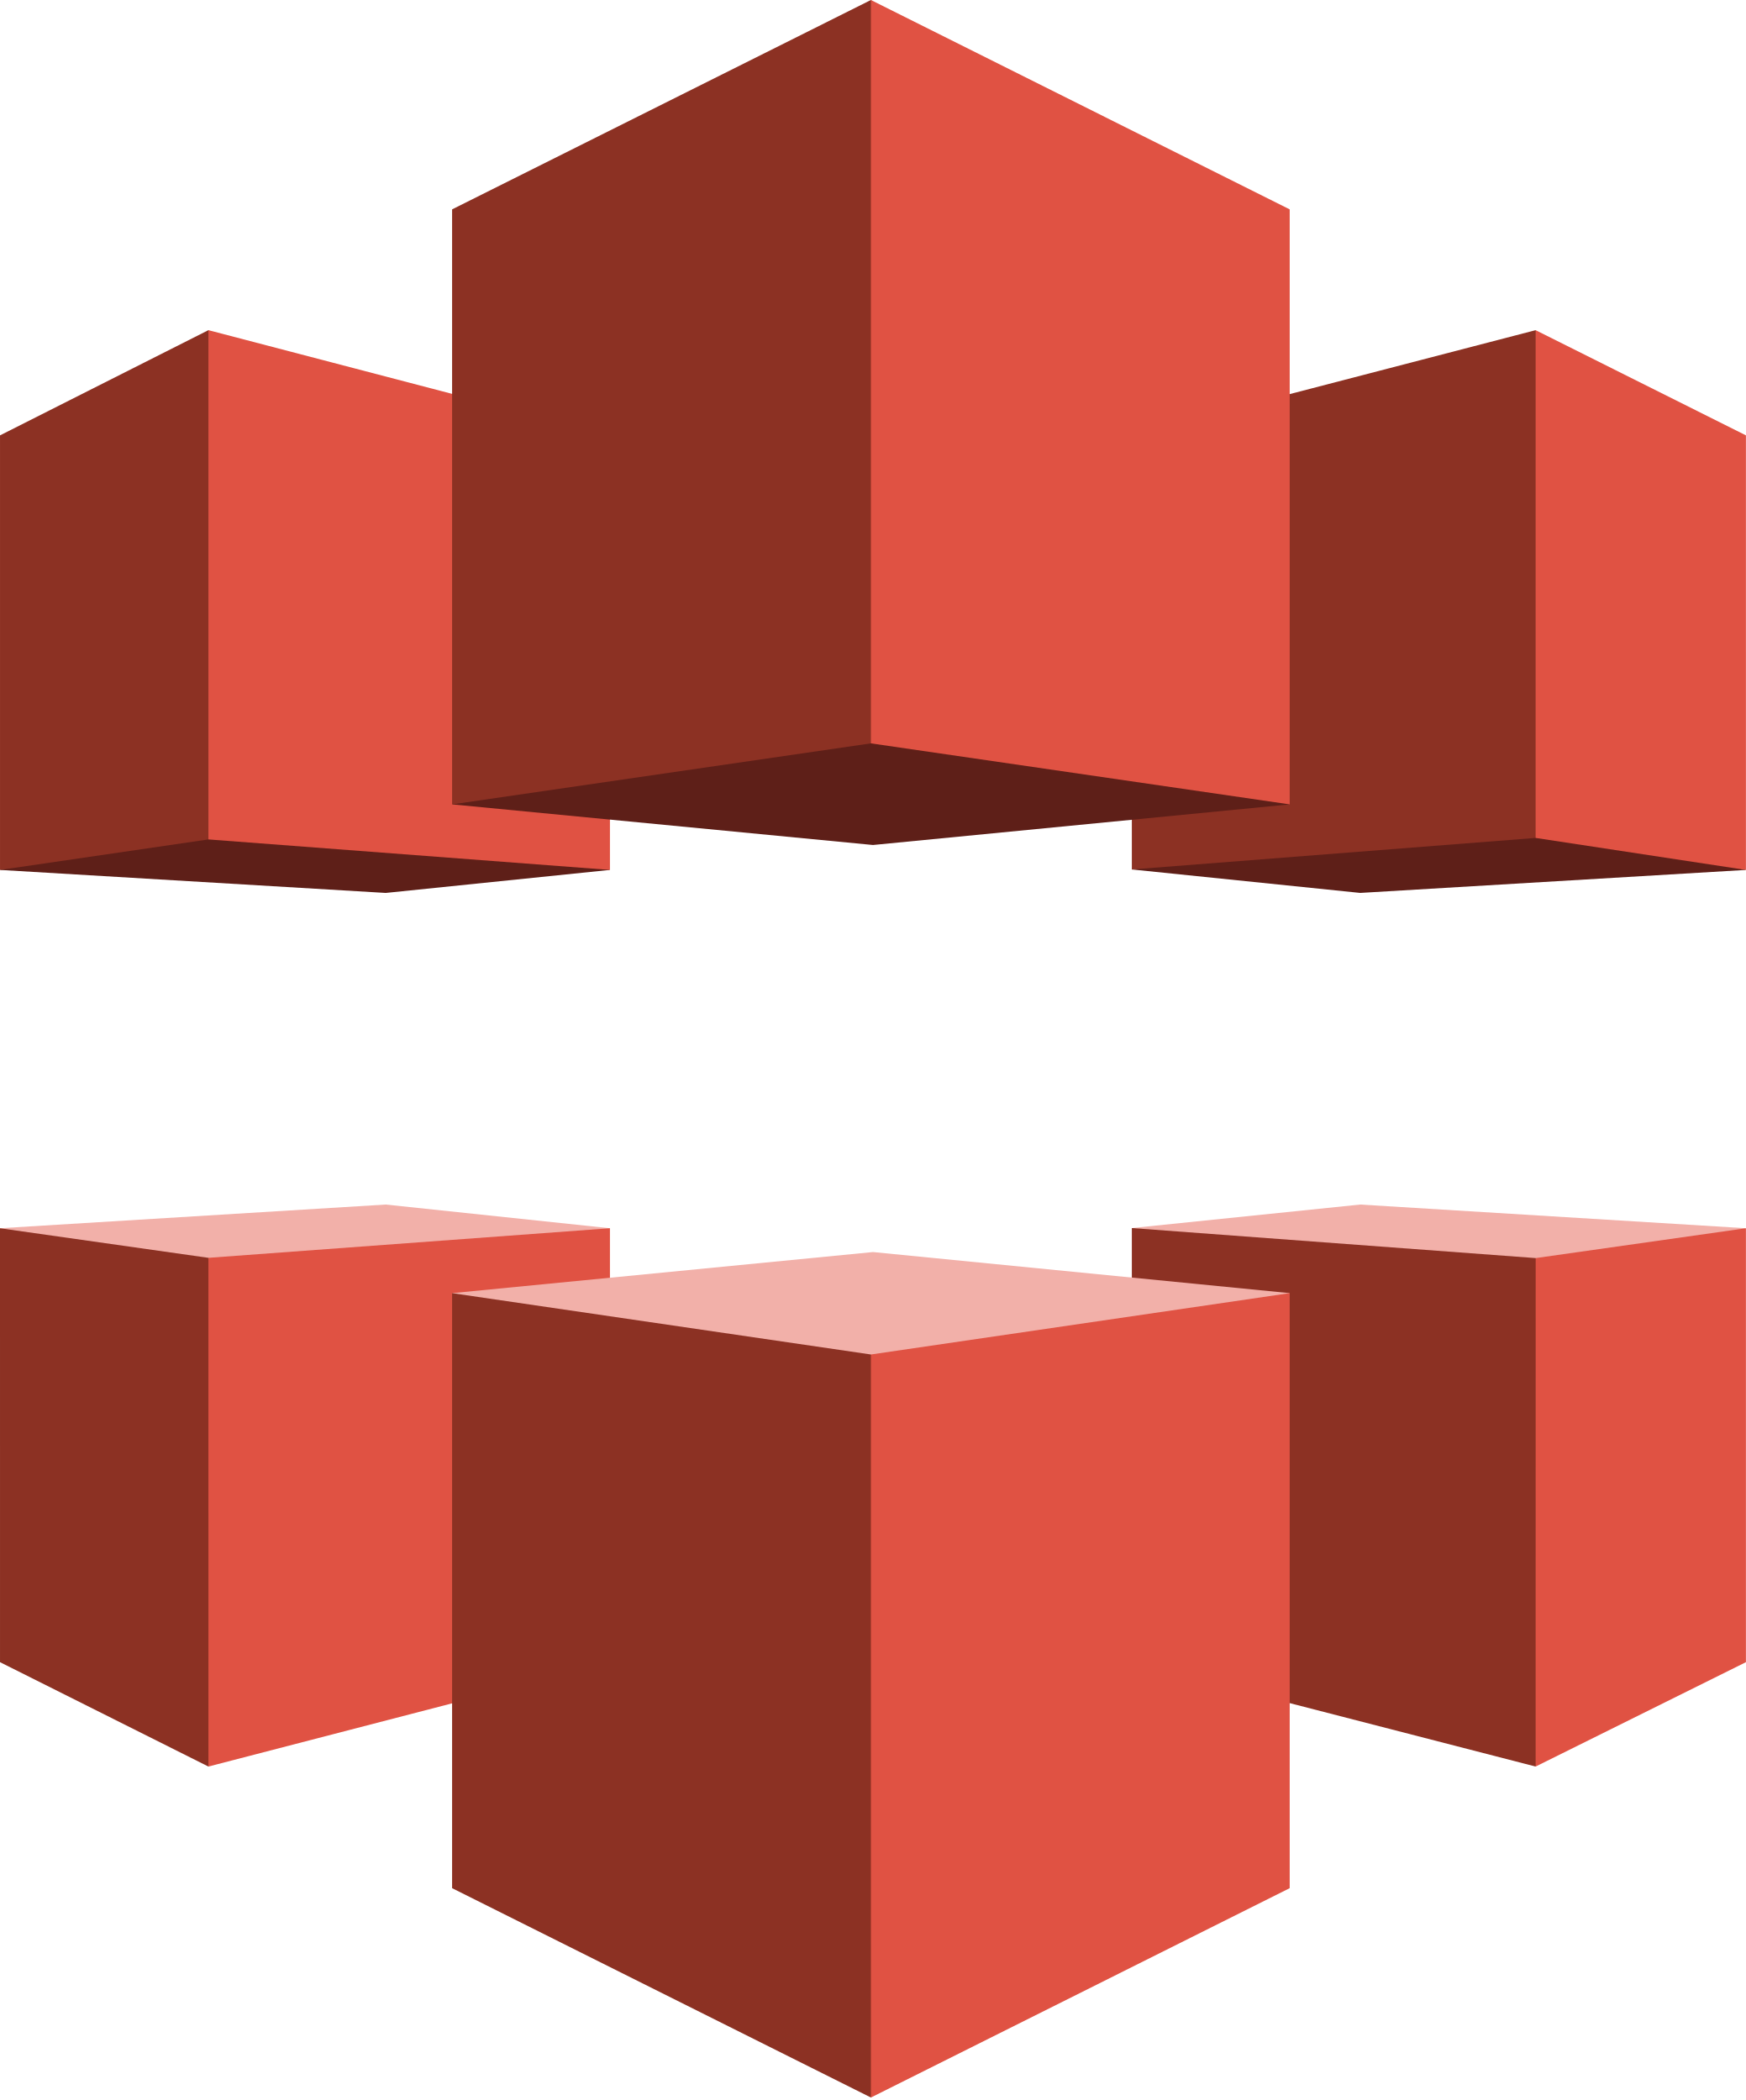
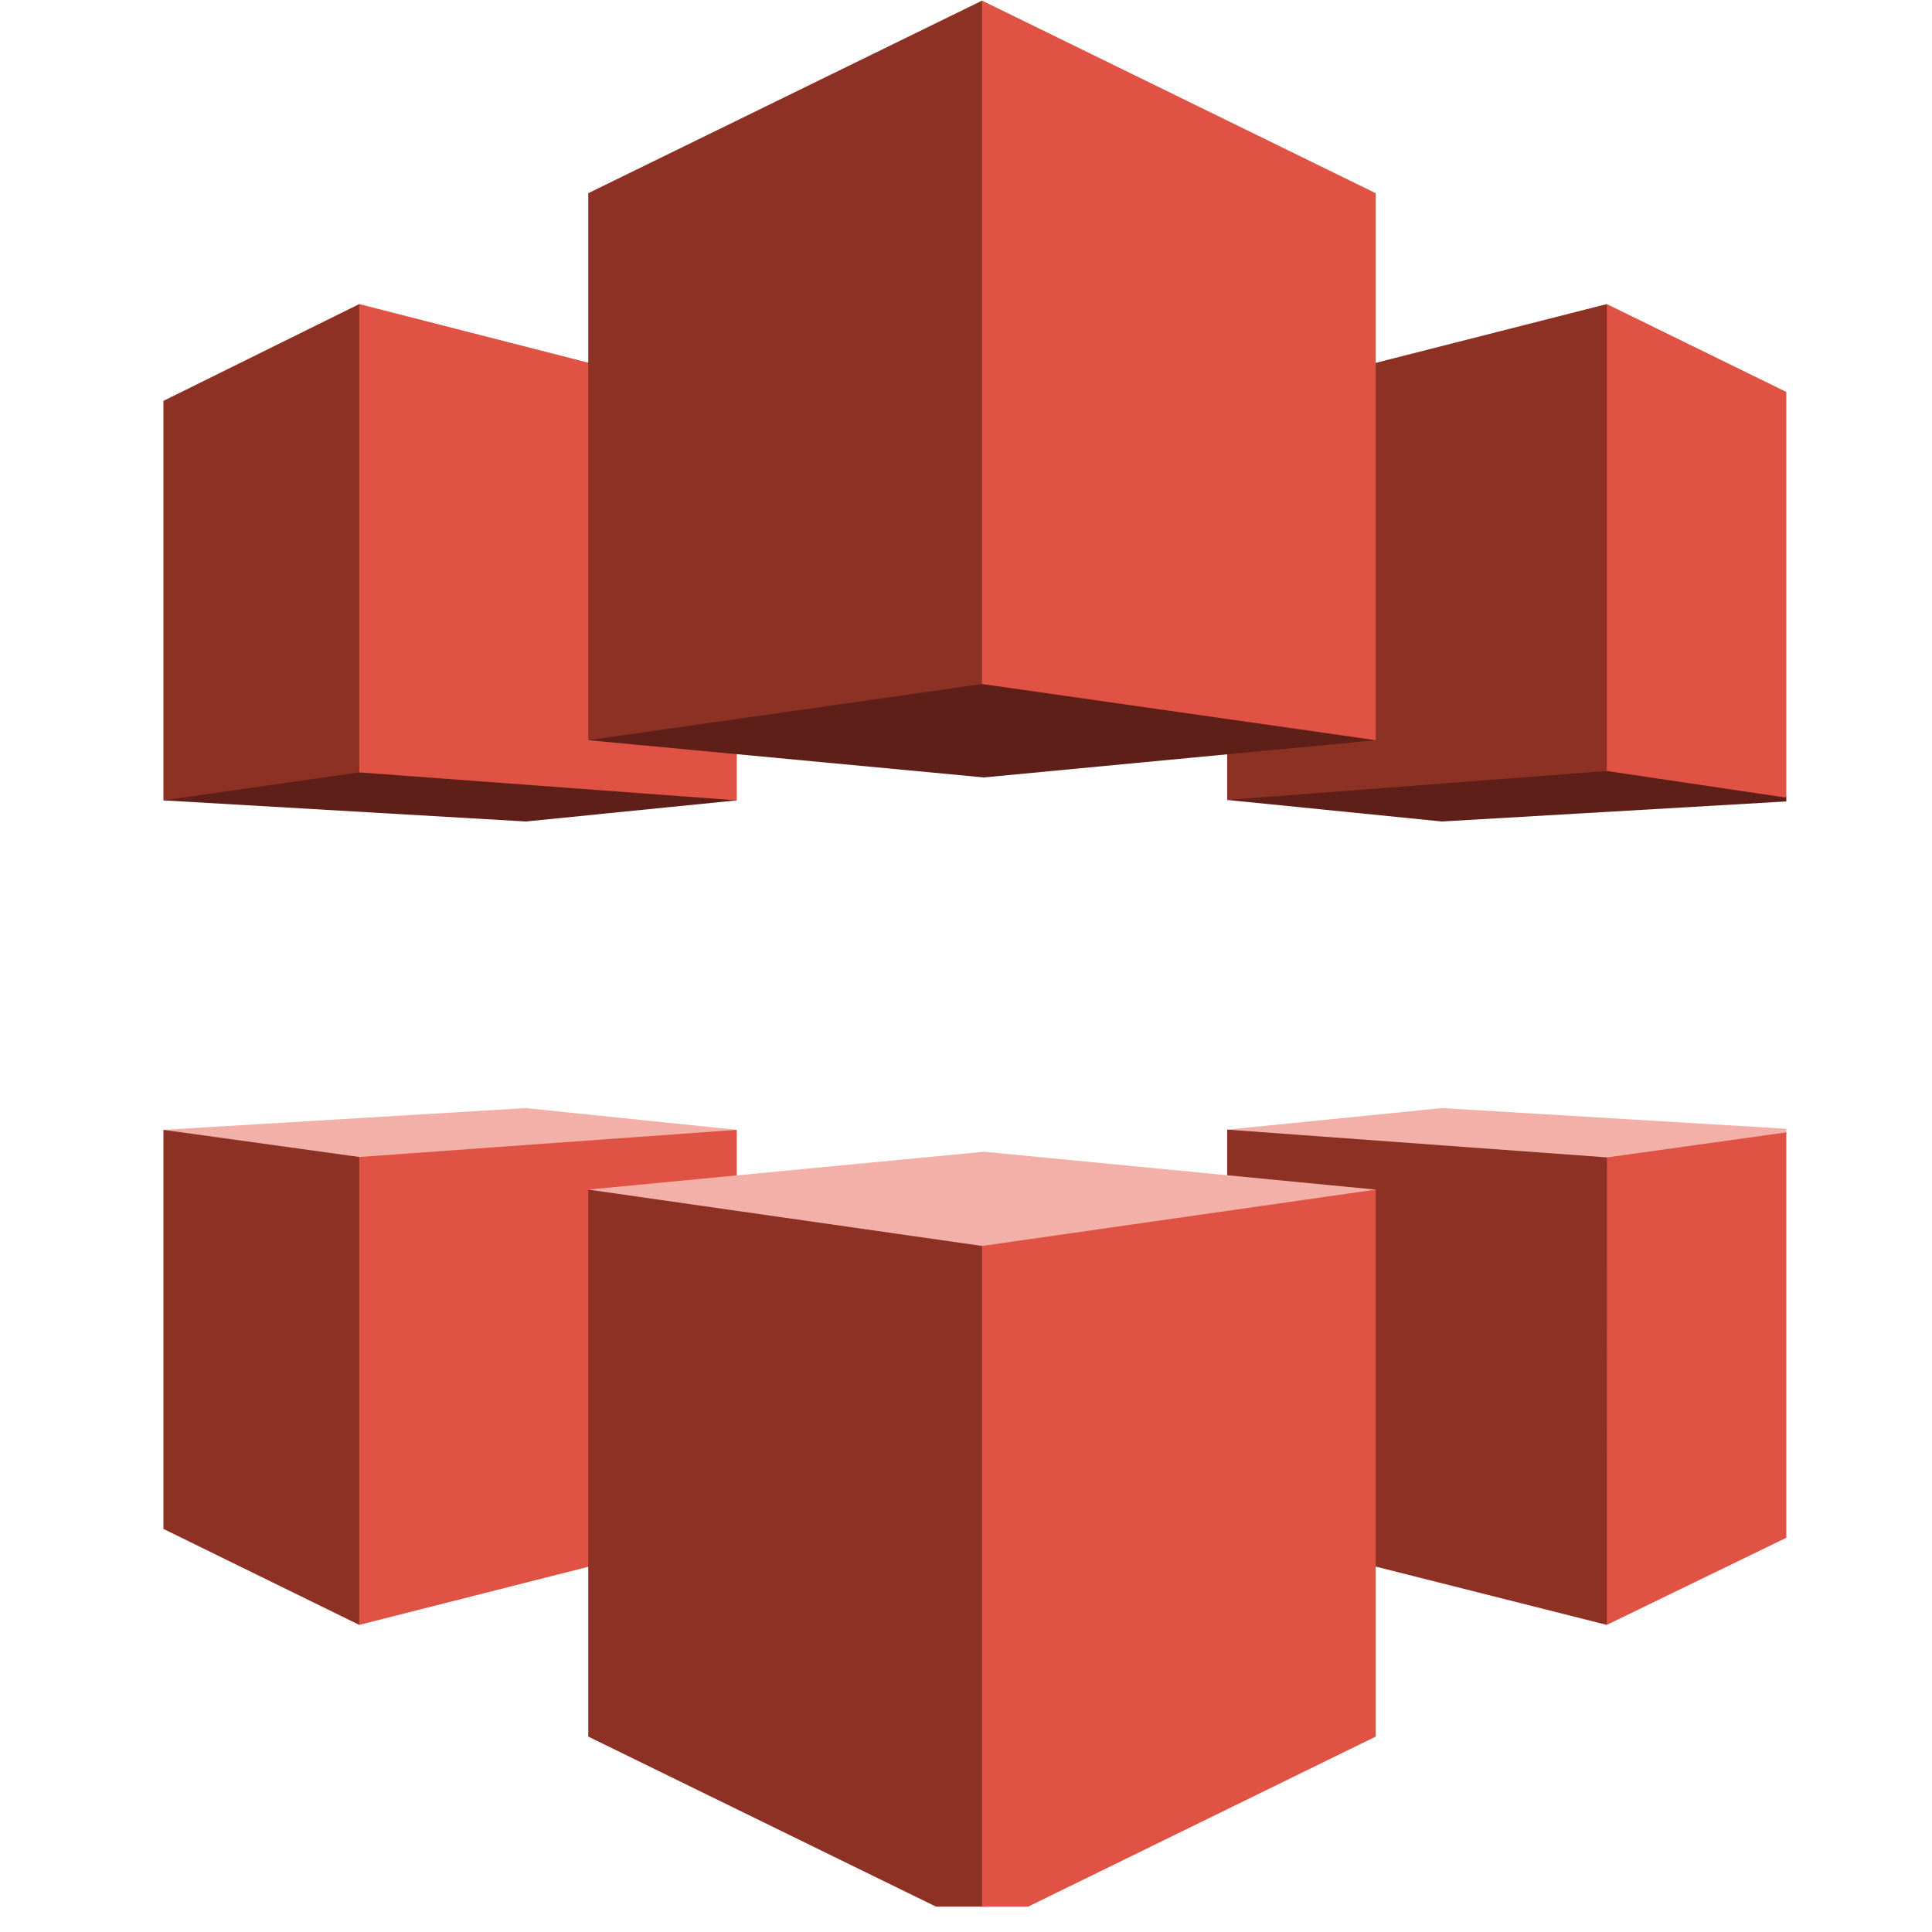
- <svg xmlns="http://www.w3.org/2000/svg" width="256px" height="308px" viewBox="0 0 256 308" version="1.1" preserveAspectRatio="xMidYMid">
-   <g>
-     <g transform="translate(165, 48)">
-       <path d="M1.01,79.465 L60.212,73.151 L90.888,79.52 L90.999,79.588 L34.441,82.962 L0.957,79.52 L1.01,79.465 L1.01,79.465 Z" fill="#5E1F18" />
-       <path d="M0.958,79.521 L60.162,74.896 L60.569,74.303 L60.571,1.259 L60.164,0.424 L0.958,15.821 L0.958,79.521" fill="#8C3123" />
-       <path d="M91,79.59 L60.162,74.896 L60.164,0.424 L90.999,15.852 L91,79.59" fill="#E05243" />
+ <svg xmlns="http://www.w3.org/2000/svg" width="37.5pt" height="37.5pt" viewBox="0 0 37.5 37.5" version="1.2">
+   <defs>
+     <clipPath id="clip1">
+       <path d="M 23 14 L 34.672 14 L 34.672 16 L 23 16 Z M 23 14 " />
+     </clipPath>
+     <clipPath id="clip2">
+       <path d="M 31 5 L 34.672 5 L 34.672 16 L 31 16 Z M 31 5 " />
+     </clipPath>
+     <clipPath id="clip3">
+       <path d="M 23 21 L 34.672 21 L 34.672 23 L 23 23 Z M 23 21 " />
+     </clipPath>
+     <clipPath id="clip4">
+       <path d="M 31 21 L 34.672 21 L 34.672 32 L 31 32 Z M 31 21 " />
+     </clipPath>
+     <clipPath id="clip5">
+       <path d="M 3.172 14 L 15 14 L 15 16 L 3.172 16 Z M 3.172 14 " />
+     </clipPath>
+     <clipPath id="clip6">
+       <path d="M 3.172 5 L 8 5 L 8 16 L 3.172 16 Z M 3.172 5 " />
+     </clipPath>
+     <clipPath id="clip7">
+       <path d="M 3.172 21 L 15 21 L 15 23 L 3.172 23 Z M 3.172 21 " />
+     </clipPath>
+     <clipPath id="clip8">
+       <path d="M 3.172 21 L 8 21 L 8 32 L 3.172 32 Z M 3.172 21 " />
+     </clipPath>
+     <clipPath id="clip9">
+       <path d="M 11 23 L 20 23 L 20 37.008 L 11 37.008 Z M 11 23 " />
+     </clipPath>
+     <clipPath id="clip10">
+       <path d="M 19 23 L 27 23 L 27 37.008 L 19 37.008 Z M 19 23 " />
+     </clipPath>
+   </defs>
+   <g id="surface1">
+     <g clip-path="url(#clip1)" clip-rule="nonzero">
+       <path style=" stroke:none;fill-rule:nonzero;fill:rgb(36.859%,12.16%,9.409%);fill-opacity:1;" d="M 23.828 15.52 L 31.195 14.754 L 35.012 15.527 L 35.027 15.535 L 27.988 15.945 L 23.82 15.527 Z M 23.828 15.52 " />
    </g>
-     <g transform="translate(165, 176)">
-       <path d="M0.958,4.115 L1.823,4.721 L60.172,8.68 L89.944,4.721 L90.999,4.142 L34.442,0.667 L0.958,4.115" fill="#F2B0A9" />
-       <path d="M0.958,4.115 L60.172,8.52 L60.355,8.766 L60.31,82.708 L60.164,83.094 L0.958,67.819 L0.958,4.115" fill="#8C3123" />
-       <path d="M90.999,4.142 L60.172,8.52 L60.164,83.094 L90.999,67.785 L90.999,4.142" fill="#E05243" />
+     <path style=" stroke:none;fill-rule:nonzero;fill:rgb(54.9%,19.22%,13.73%);fill-opacity:1;" d="M 23.82 15.527 L 31.188 14.965 L 31.238 14.895 L 31.238 6.004 L 31.188 5.902 L 23.82 7.777 L 23.82 15.527 " />
+     <g clip-path="url(#clip2)" clip-rule="nonzero">
+       <path style=" stroke:none;fill-rule:nonzero;fill:rgb(87.839%,32.159%,26.27%);fill-opacity:1;" d="M 35.027 15.535 L 31.188 14.965 L 31.188 5.902 L 35.027 7.781 L 35.027 15.535 " />
    </g>
-     <g transform="translate(0, 48)">
-       <path d="M89.119,79.408 L30.589,74.394 L0.195,79.439 L0.002,79.59 L56.559,82.964 L89.433,79.588 L89.119,79.408 Z" fill="#5E1F18" />
-       <path d="M0.002,79.59 L30.559,75.116 L31.458,74.479 L31.458,1.279 L30.559,0.424 L0.002,15.855 L0.002,79.59" fill="#8C3123" />
-       <path d="M89.433,79.588 L30.559,75.116 L30.559,0.424 L89.436,15.821 L89.433,79.588" fill="#E05243" />
+     <g clip-path="url(#clip3)" clip-rule="nonzero">
+       <path style=" stroke:none;fill-rule:nonzero;fill:rgb(94.899%,69.019%,66.269%);fill-opacity:1;" d="M 23.82 21.926 L 23.93 22 L 31.191 22.484 L 34.895 22 L 35.027 21.93 L 27.988 21.508 L 23.82 21.926 " />
    </g>
-     <g transform="translate(0, 176)">
-       <path d="M89.433,4.142 L88.082,5.127 L30.559,9.44 L0.976,5.127 L0,4.142 L56.559,0.667 L89.433,4.142" fill="#F2B0A9" />
-       <path d="M0,4.142 L30.558,8.482 L31.335,9.434 L31.418,81.767 L30.559,83.094 L0.002,67.785 L0,4.142" fill="#8C3123" />
-       <path d="M89.433,4.142 L30.558,8.482 L30.559,83.094 L89.433,67.819 L89.433,4.142" fill="#E05243" />
+     <path style=" stroke:none;fill-rule:nonzero;fill:rgb(54.9%,19.22%,13.73%);fill-opacity:1;" d="M 23.82 21.926 L 31.191 22.465 L 31.211 22.492 L 31.207 31.488 L 31.188 31.539 L 23.82 29.68 L 23.82 21.926 " />
+     <g clip-path="url(#clip4)" clip-rule="nonzero">
+       <path style=" stroke:none;fill-rule:nonzero;fill:rgb(87.839%,32.159%,26.27%);fill-opacity:1;" d="M 35.027 21.93 L 31.191 22.465 L 31.188 31.539 L 35.027 29.676 L 35.027 21.93 " />
    </g>
-     <g transform="translate(66, 183)">
-       <path d="M123.104,6.66 L62.001,0.634 L0.289,6.661 L1.159,7.396 L61.7,17.013 L122.233,7.396 L123.104,6.66" fill="#F2B0A9" />
-       <path d="M0.289,6.661 L61.7,15.659 L62.323,16.492 L62.402,123.451 L61.7,124.637 L0.289,93.931 L0.289,6.661" fill="#8C3123" />
-       <path d="M123.104,6.66 L61.7,15.659 L61.7,124.637 L123.105,93.931 L123.104,6.66" fill="#E05243" />
+     <g clip-path="url(#clip5)" clip-rule="nonzero">
+       <path style=" stroke:none;fill-rule:nonzero;fill:rgb(36.859%,12.16%,9.409%);fill-opacity:1;" d="M 14.262 15.516 L 6.977 14.906 L 3.195 15.52 L 3.172 15.535 L 10.207 15.945 L 14.301 15.535 Z M 14.262 15.516 " />
    </g>
-     <g transform="translate(66, 0)">
-       <path d="M62.001,123.933 L0.289,117.975 L0.448,117.884 L61.697,108.382 L122.919,117.906 L123.105,117.975 L62.001,123.933 L62.001,123.933 Z" fill="#5E1F18" />
-       <path d="M0.289,117.975 L61.7,109.026 L61.994,108.758 L61.858,0.165 L61.7,0 L0.289,30.709 L0.289,117.975" fill="#8C3123" />
-       <path d="M123.105,117.975 L61.7,109.026 L61.7,0 L123.105,30.709 L123.105,117.975" fill="#E05243" />
+     <g clip-path="url(#clip6)" clip-rule="nonzero">
+       <path style=" stroke:none;fill-rule:nonzero;fill:rgb(54.9%,19.22%,13.73%);fill-opacity:1;" d="M 3.172 15.535 L 6.973 14.992 L 7.086 14.914 L 7.086 6.008 L 6.973 5.902 L 3.172 7.781 L 3.172 15.535 " />
    </g>
+     <path style=" stroke:none;fill-rule:nonzero;fill:rgb(87.839%,32.159%,26.27%);fill-opacity:1;" d="M 14.301 15.535 L 6.973 14.992 L 6.973 5.902 L 14.301 7.777 L 14.301 15.535 " />
+     <g clip-path="url(#clip7)" clip-rule="nonzero">
+       <path style=" stroke:none;fill-rule:nonzero;fill:rgb(94.899%,69.019%,66.269%);fill-opacity:1;" d="M 14.301 21.93 L 14.133 22.051 L 6.973 22.574 L 3.293 22.051 L 3.172 21.93 L 10.207 21.508 L 14.301 21.93 " />
+     </g>
+     <g clip-path="url(#clip8)" clip-rule="nonzero">
+       <path style=" stroke:none;fill-rule:nonzero;fill:rgb(54.9%,19.22%,13.73%);fill-opacity:1;" d="M 3.172 21.93 L 6.973 22.457 L 7.07 22.574 L 7.078 31.375 L 6.973 31.539 L 3.172 29.676 L 3.172 21.93 " />
+     </g>
+     <path style=" stroke:none;fill-rule:nonzero;fill:rgb(87.839%,32.159%,26.27%);fill-opacity:1;" d="M 14.301 21.93 L 6.973 22.457 L 6.973 31.539 L 14.301 29.68 L 14.301 21.93 " />
+     <path style=" stroke:none;fill-rule:nonzero;fill:rgb(94.899%,69.019%,66.269%);fill-opacity:1;" d="M 26.703 23.09 L 19.098 22.355 L 11.418 23.09 L 11.527 23.18 L 19.062 24.348 L 26.594 23.18 L 26.703 23.09 " />
+     <g clip-path="url(#clip9)" clip-rule="nonzero">
+       <path style=" stroke:none;fill-rule:nonzero;fill:rgb(54.9%,19.22%,13.73%);fill-opacity:1;" d="M 11.418 23.09 L 19.062 24.184 L 19.137 24.285 L 19.148 37.301 L 19.062 37.445 L 11.418 33.707 L 11.418 23.09 " />
+     </g>
+     <g clip-path="url(#clip10)" clip-rule="nonzero">
+       <path style=" stroke:none;fill-rule:nonzero;fill:rgb(87.839%,32.159%,26.27%);fill-opacity:1;" d="M 26.703 23.09 L 19.062 24.184 L 19.062 37.445 L 26.703 33.707 L 26.703 23.09 " />
+     </g>
+     <path style=" stroke:none;fill-rule:nonzero;fill:rgb(36.859%,12.16%,9.409%);fill-opacity:1;" d="M 19.098 15.09 L 11.418 14.367 L 11.438 14.355 L 19.059 13.199 L 26.68 14.359 L 26.703 14.367 Z M 19.098 15.09 " />
+     <path style=" stroke:none;fill-rule:nonzero;fill:rgb(54.9%,19.22%,13.73%);fill-opacity:1;" d="M 11.418 14.367 L 19.062 13.277 L 19.098 13.246 L 19.082 0.031 L 19.062 0.012 L 11.418 3.75 L 11.418 14.367 " />
+     <path style=" stroke:none;fill-rule:nonzero;fill:rgb(87.839%,32.159%,26.27%);fill-opacity:1;" d="M 26.703 14.367 L 19.062 13.277 L 19.062 0.012 L 26.703 3.75 L 26.703 14.367 " />
  </g>
</svg>
